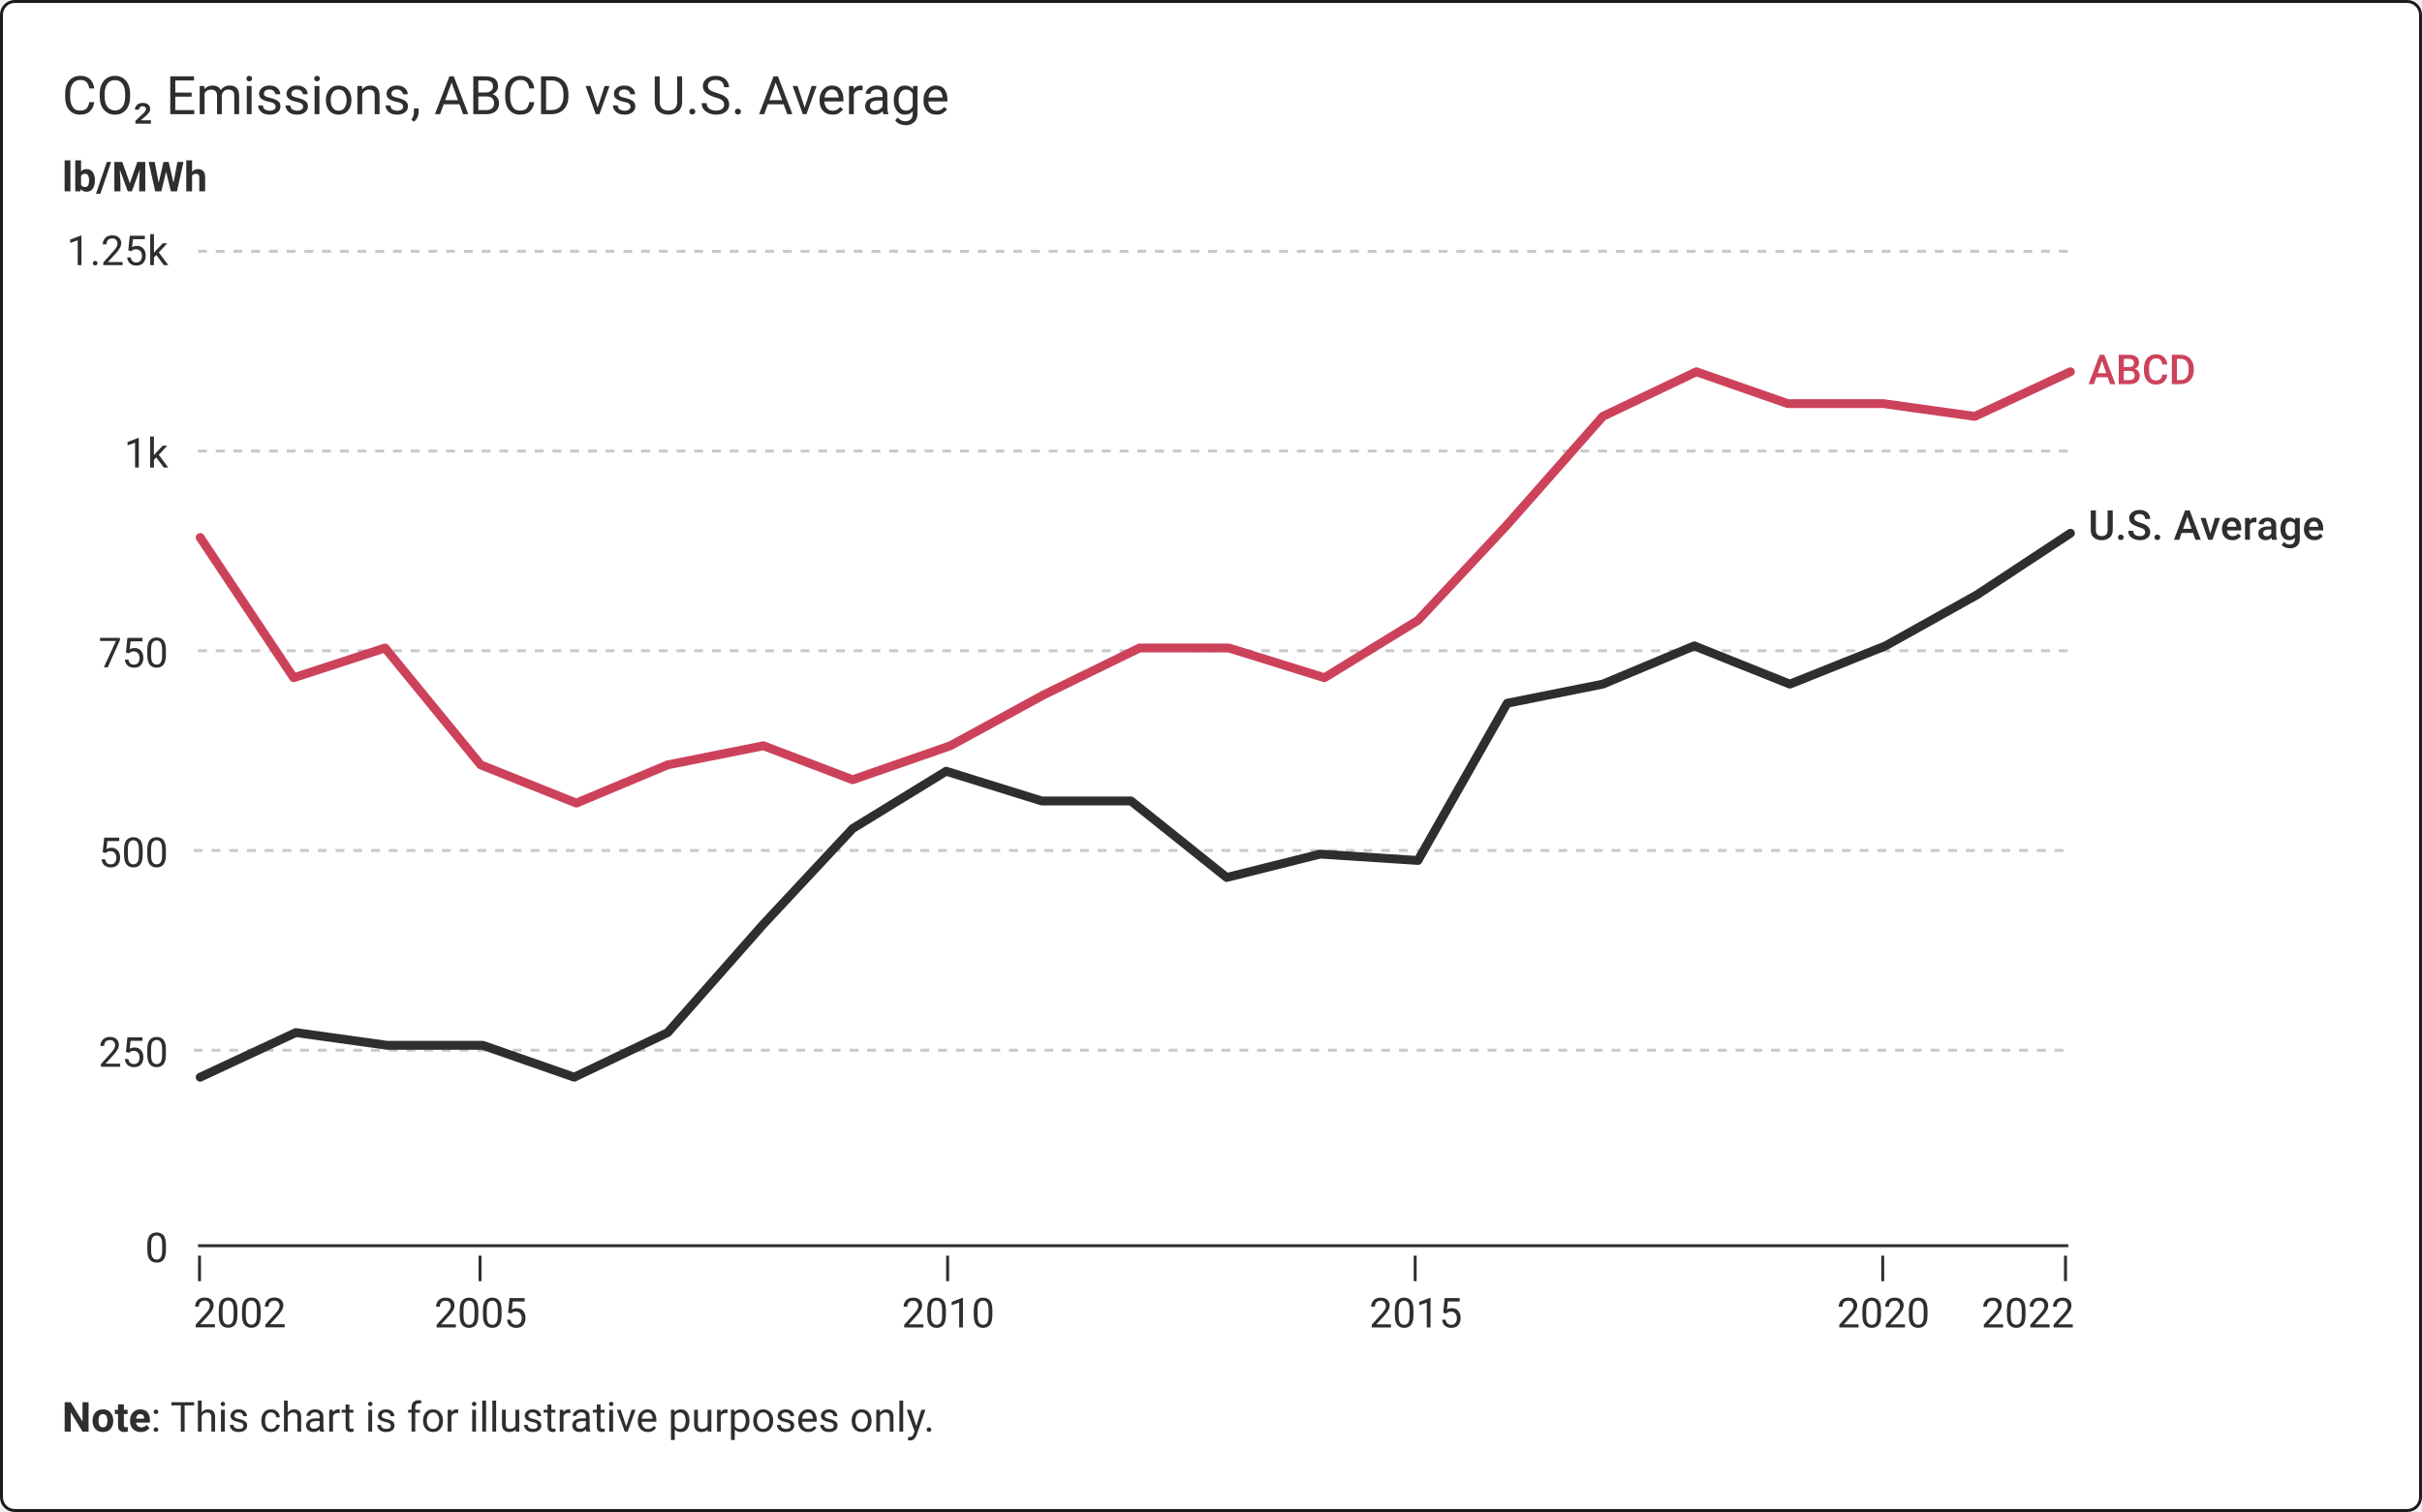
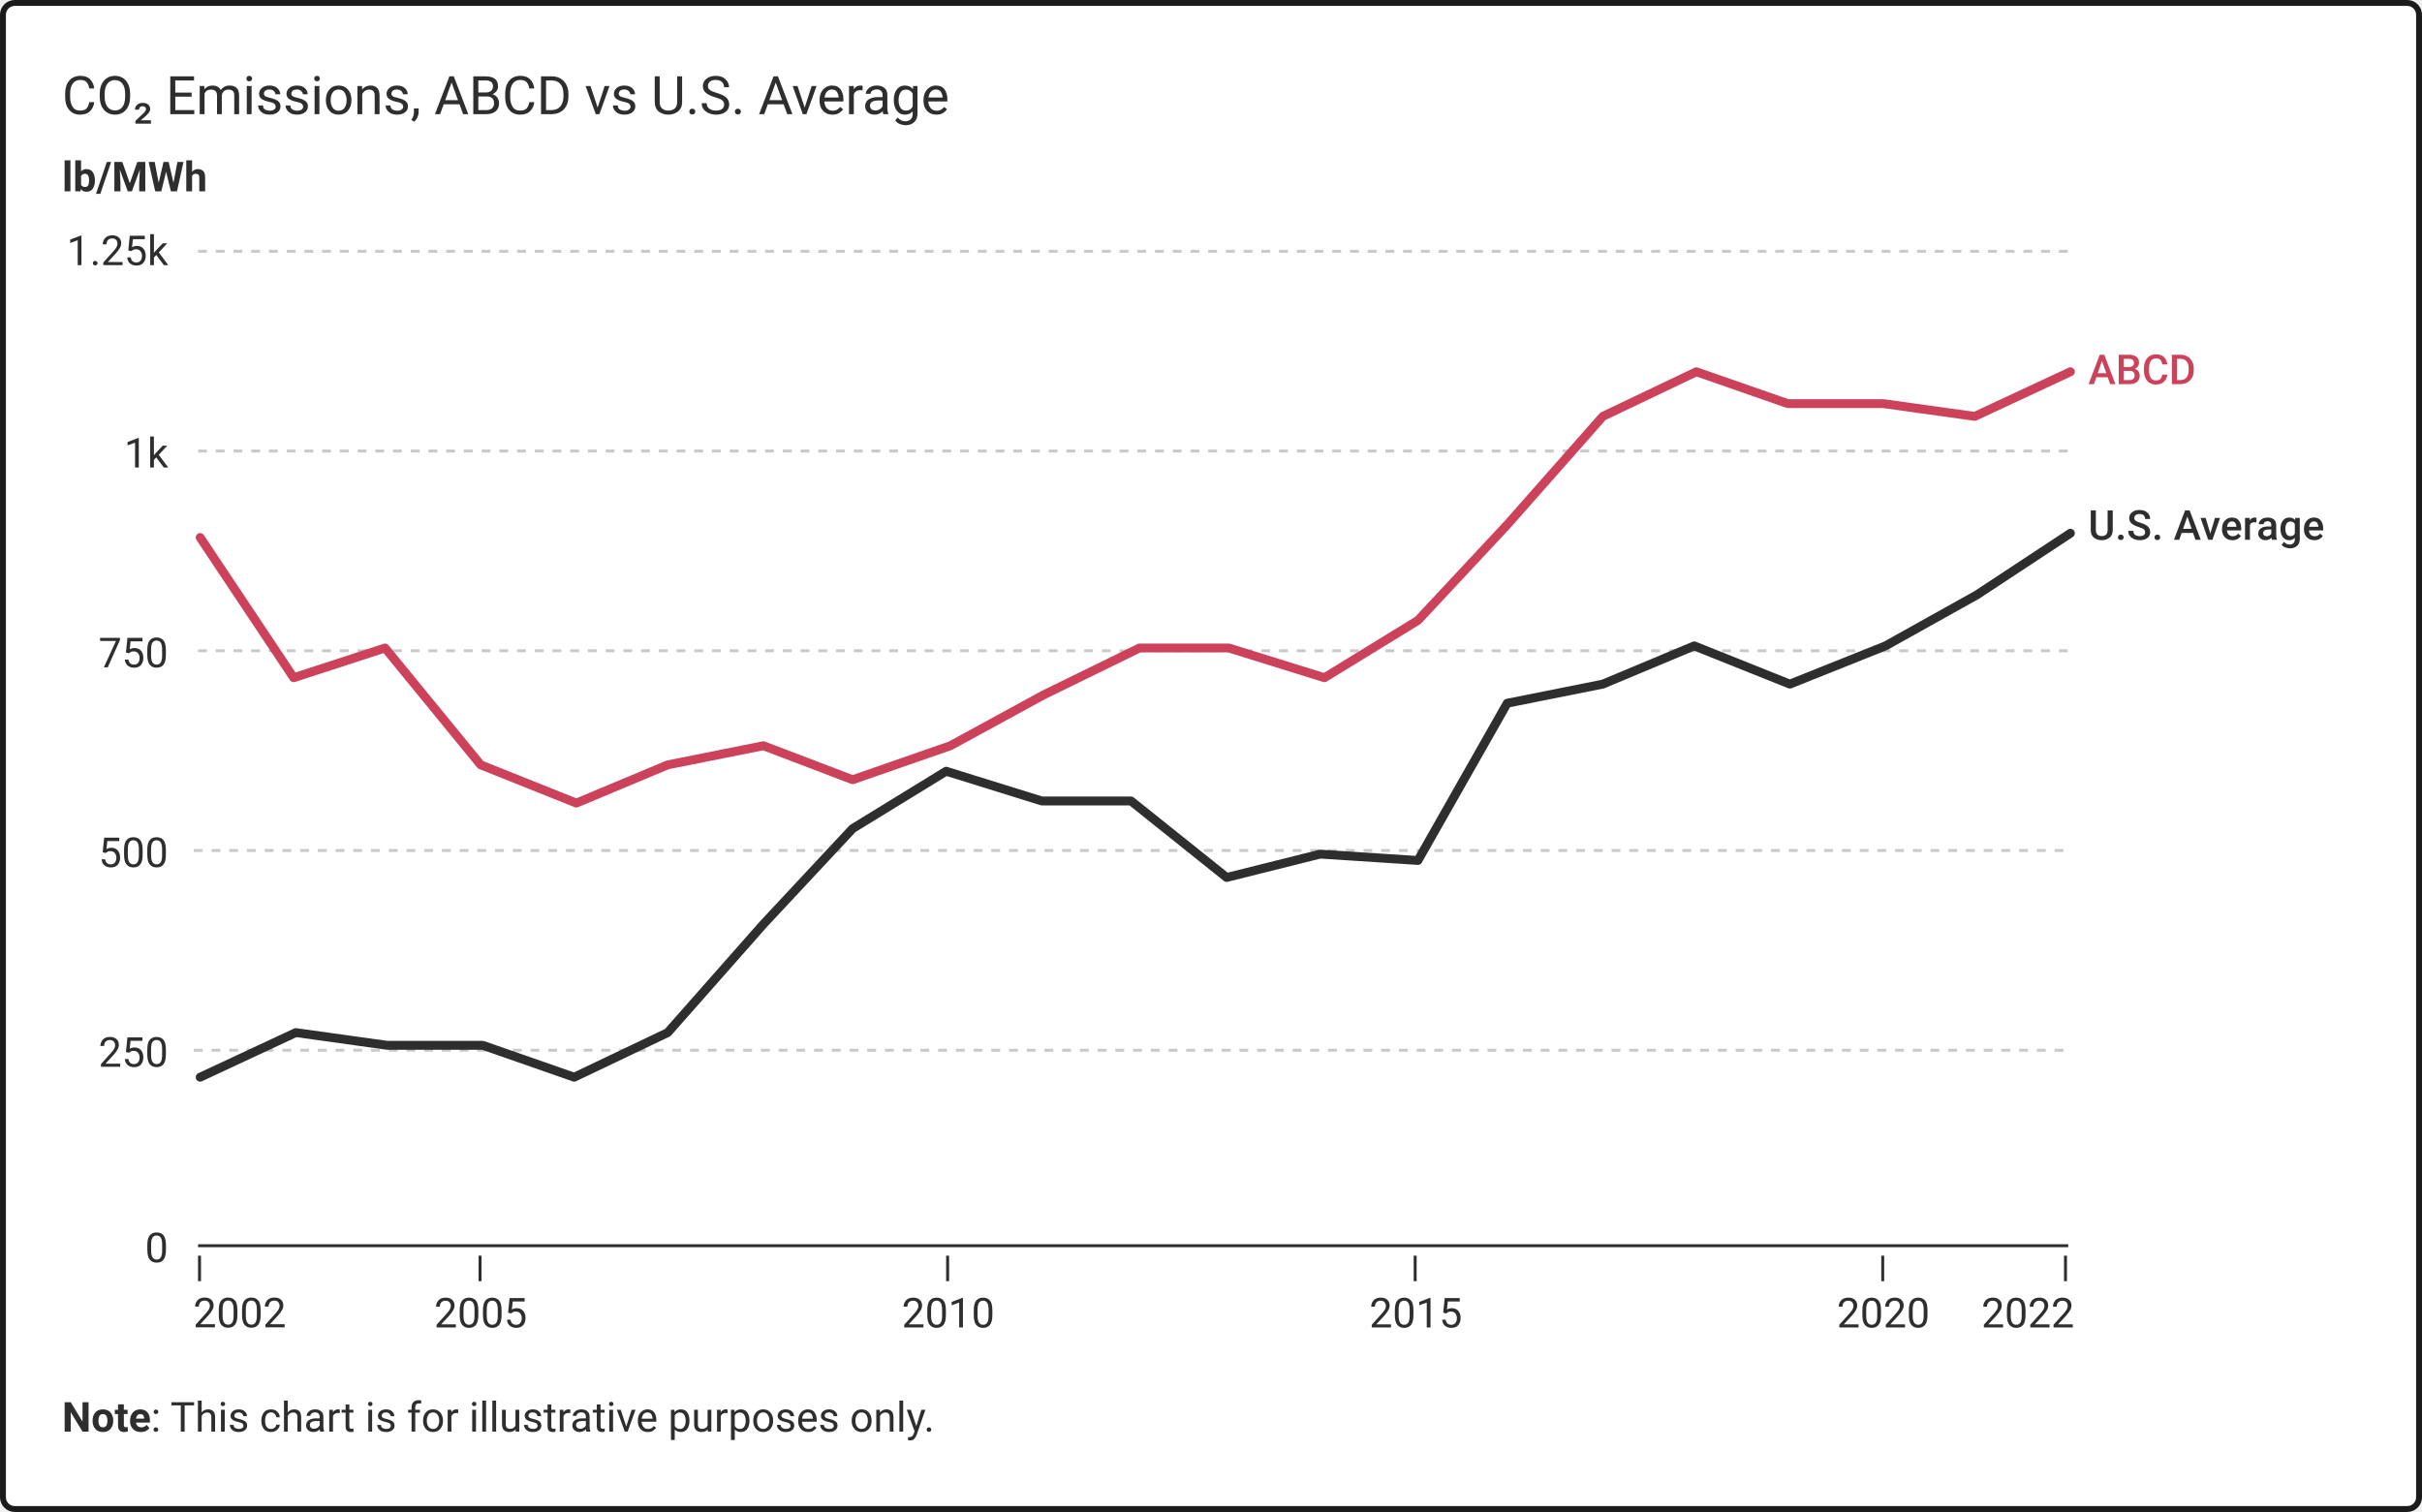
<svg xmlns="http://www.w3.org/2000/svg" width="820" height="512" viewBox="0 0 820 512" fill="none">
-   <rect x="0.5" y="0.5" width="819" height="511" rx="4.5" fill="white" stroke="#1B1B1B" />
+   <rect x="1" y="1" width="818" height="510" rx="4" fill="white" stroke="#1B1B1B" stroke-width="2" />
  <line x1="65.611" y1="288.002" x2="698.801" y2="288.002" stroke="#C9C9C9" stroke-dasharray="3 3" />
  <line x1="65.611" y1="355.639" x2="698.802" y2="355.639" stroke="#C9C9C9" stroke-dasharray="3 3" />
  <line x1="67.05" y1="220.367" x2="700.24" y2="220.367" stroke="#C9C9C9" stroke-dasharray="3 3" />
  <line x1="67.05" y1="152.73" x2="700.24" y2="152.73" stroke="#C9C9C9" stroke-dasharray="3 3" />
  <line x1="67.05" y1="85.094" x2="700.24" y2="85.094" stroke="#C9C9C9" stroke-dasharray="3 3" />
  <line x1="67.05" y1="421.834" x2="700.241" y2="421.834" stroke="#2E2E2E" />
  <text fill="#2E2E2E" xml:space="preserve" style="white-space: pre" font-family="Roboto" font-size="14" letter-spacing="0em">
    <tspan x="65.424" y="449.477">2002</tspan>
  </text>
  <text fill="#2E2E2E" xml:space="preserve" style="white-space: pre" font-family="Roboto" font-size="14" letter-spacing="0em">
    <tspan x="49.102" y="427.43">0</tspan>
  </text>
  <text fill="#2E2E2E" xml:space="preserve" style="white-space: pre" font-family="Roboto" font-size="14" letter-spacing="0em">
    <tspan x="33.352" y="293.598">500</tspan>
  </text>
  <text fill="#2E2E2E" xml:space="preserve" style="white-space: pre" font-family="Roboto" font-size="14" letter-spacing="0em">
    <tspan x="33.352" y="361.232">250</tspan>
  </text>
  <text fill="#2E2E2E" xml:space="preserve" style="white-space: pre" font-family="Roboto" font-size="14" letter-spacing="0em">
    <tspan x="33.352" y="225.961">750</tspan>
  </text>
  <text fill="#2E2E2E" xml:space="preserve" style="white-space: pre" font-family="Roboto" font-size="14" letter-spacing="0em">
    <tspan x="42.006" y="158.324">1k</tspan>
  </text>
  <text fill="#2E2E2E" xml:space="preserve" style="white-space: pre" font-family="Roboto" font-size="14" letter-spacing="0em">
    <tspan x="22.588" y="89.785">1.25k</tspan>
  </text>
  <text fill="#2E2E2E" xml:space="preserve" style="white-space: pre" font-family="Roboto" font-size="14" letter-spacing="0em">
    <tspan x="146.998" y="449.51">2005</tspan>
  </text>
  <text fill="#2E2E2E" xml:space="preserve" style="white-space: pre" font-family="Roboto" font-size="14" letter-spacing="0em">
    <tspan x="305.296" y="449.51">2010</tspan>
  </text>
  <text fill="#2E2E2E" xml:space="preserve" style="white-space: pre" font-family="Roboto" font-size="14" letter-spacing="0em">
    <tspan x="463.594" y="449.51">2015</tspan>
  </text>
  <text fill="#2E2E2E" xml:space="preserve" style="white-space: pre" font-family="Roboto" font-size="14" letter-spacing="0em">
    <tspan x="621.891" y="449.51">2020</tspan>
  </text>
  <text fill="#2E2E2E" xml:space="preserve" style="white-space: pre" font-family="Roboto" font-size="14" letter-spacing="0em">
    <tspan x="670.819" y="449.51">2022</tspan>
  </text>
  <text fill="#CD425B" xml:space="preserve" style="white-space: pre" font-family="Roboto" font-size="14" font-weight="500" letter-spacing="0em">
    <tspan x="707" y="130.08">ABCD</tspan>
  </text>
  <text fill="#2E2E2E" xml:space="preserve" style="white-space: pre" font-family="Roboto" font-size="14" font-weight="500" letter-spacing="0em">
    <tspan x="707" y="182.785">U.S. Average</tspan>
  </text>
  <text fill="#2E2E2E" xml:space="preserve" style="white-space: pre" font-family="Roboto" font-size="14" font-weight="bold" letter-spacing="0em">
    <tspan x="21" y="64.785">lb/MWh</tspan>
  </text>
  <text fill="#2E2E2E" xml:space="preserve" style="white-space: pre" font-family="Roboto" font-size="14" letter-spacing="0em">
    <tspan x="51.092" y="484.785">: This chart is for illustrative purposes only.</tspan>
  </text>
  <text fill="#2E2E2E" xml:space="preserve" style="white-space: pre" font-family="Roboto" font-size="14" font-weight="bold" letter-spacing="0em">
    <tspan x="21" y="484.785">Note</tspan>
  </text>
  <text fill="#2E2E2E" xml:space="preserve" style="white-space: pre" font-family="Roboto" font-size="18" letter-spacing="0em">
    <tspan x="21" y="38.652">CO₂ Emissions, ABCD vs U.S. Average</tspan>
  </text>
  <line x1="67.55" y1="425.213" x2="67.55" y2="433.847" stroke="#2E2E2E" />
  <line x1="162.529" y1="425.213" x2="162.529" y2="433.847" stroke="#2E2E2E" />
  <line x1="320.826" y1="425.213" x2="320.826" y2="433.847" stroke="#2E2E2E" />
  <line x1="479.124" y1="425.213" x2="479.124" y2="433.847" stroke="#2E2E2E" />
  <line x1="637.422" y1="425.213" x2="637.422" y2="433.847" stroke="#2E2E2E" />
  <line x1="699.301" y1="425.213" x2="699.301" y2="433.847" stroke="#2E2E2E" />
  <path d="M67.769 182.01L99.429 229.5L130.369 219.426L162.748 259.001L195.127 271.952L226.067 259.001L258.446 252.525L288.667 264.037L321.765 252.525L353.425 235.256L385.804 219.426H416.024L448.403 229.5L480.063 210.072L510.283 177.693L542.662 140.997L574.322 125.887L605.262 136.68H637.641L668.581 140.997L700.96 125.887" stroke="#CD425B" stroke-width="3" stroke-linecap="round" stroke-linejoin="round" />
  <path d="M700.96 180.573L669.301 201.439L638.361 218.708L605.982 231.66L573.603 218.708L542.663 231.66L510.284 238.135L480.063 291.381L446.965 289.222L415.305 297.137L382.926 271.234H352.706L320.327 261.16L288.667 280.588L258.447 312.967L226.068 349.663L194.408 364.773L163.468 353.98H131.089L100.149 349.663L67.77 364.773" stroke="#2E2E2E" stroke-width="3" stroke-linecap="round" stroke-linejoin="round" />
</svg>
